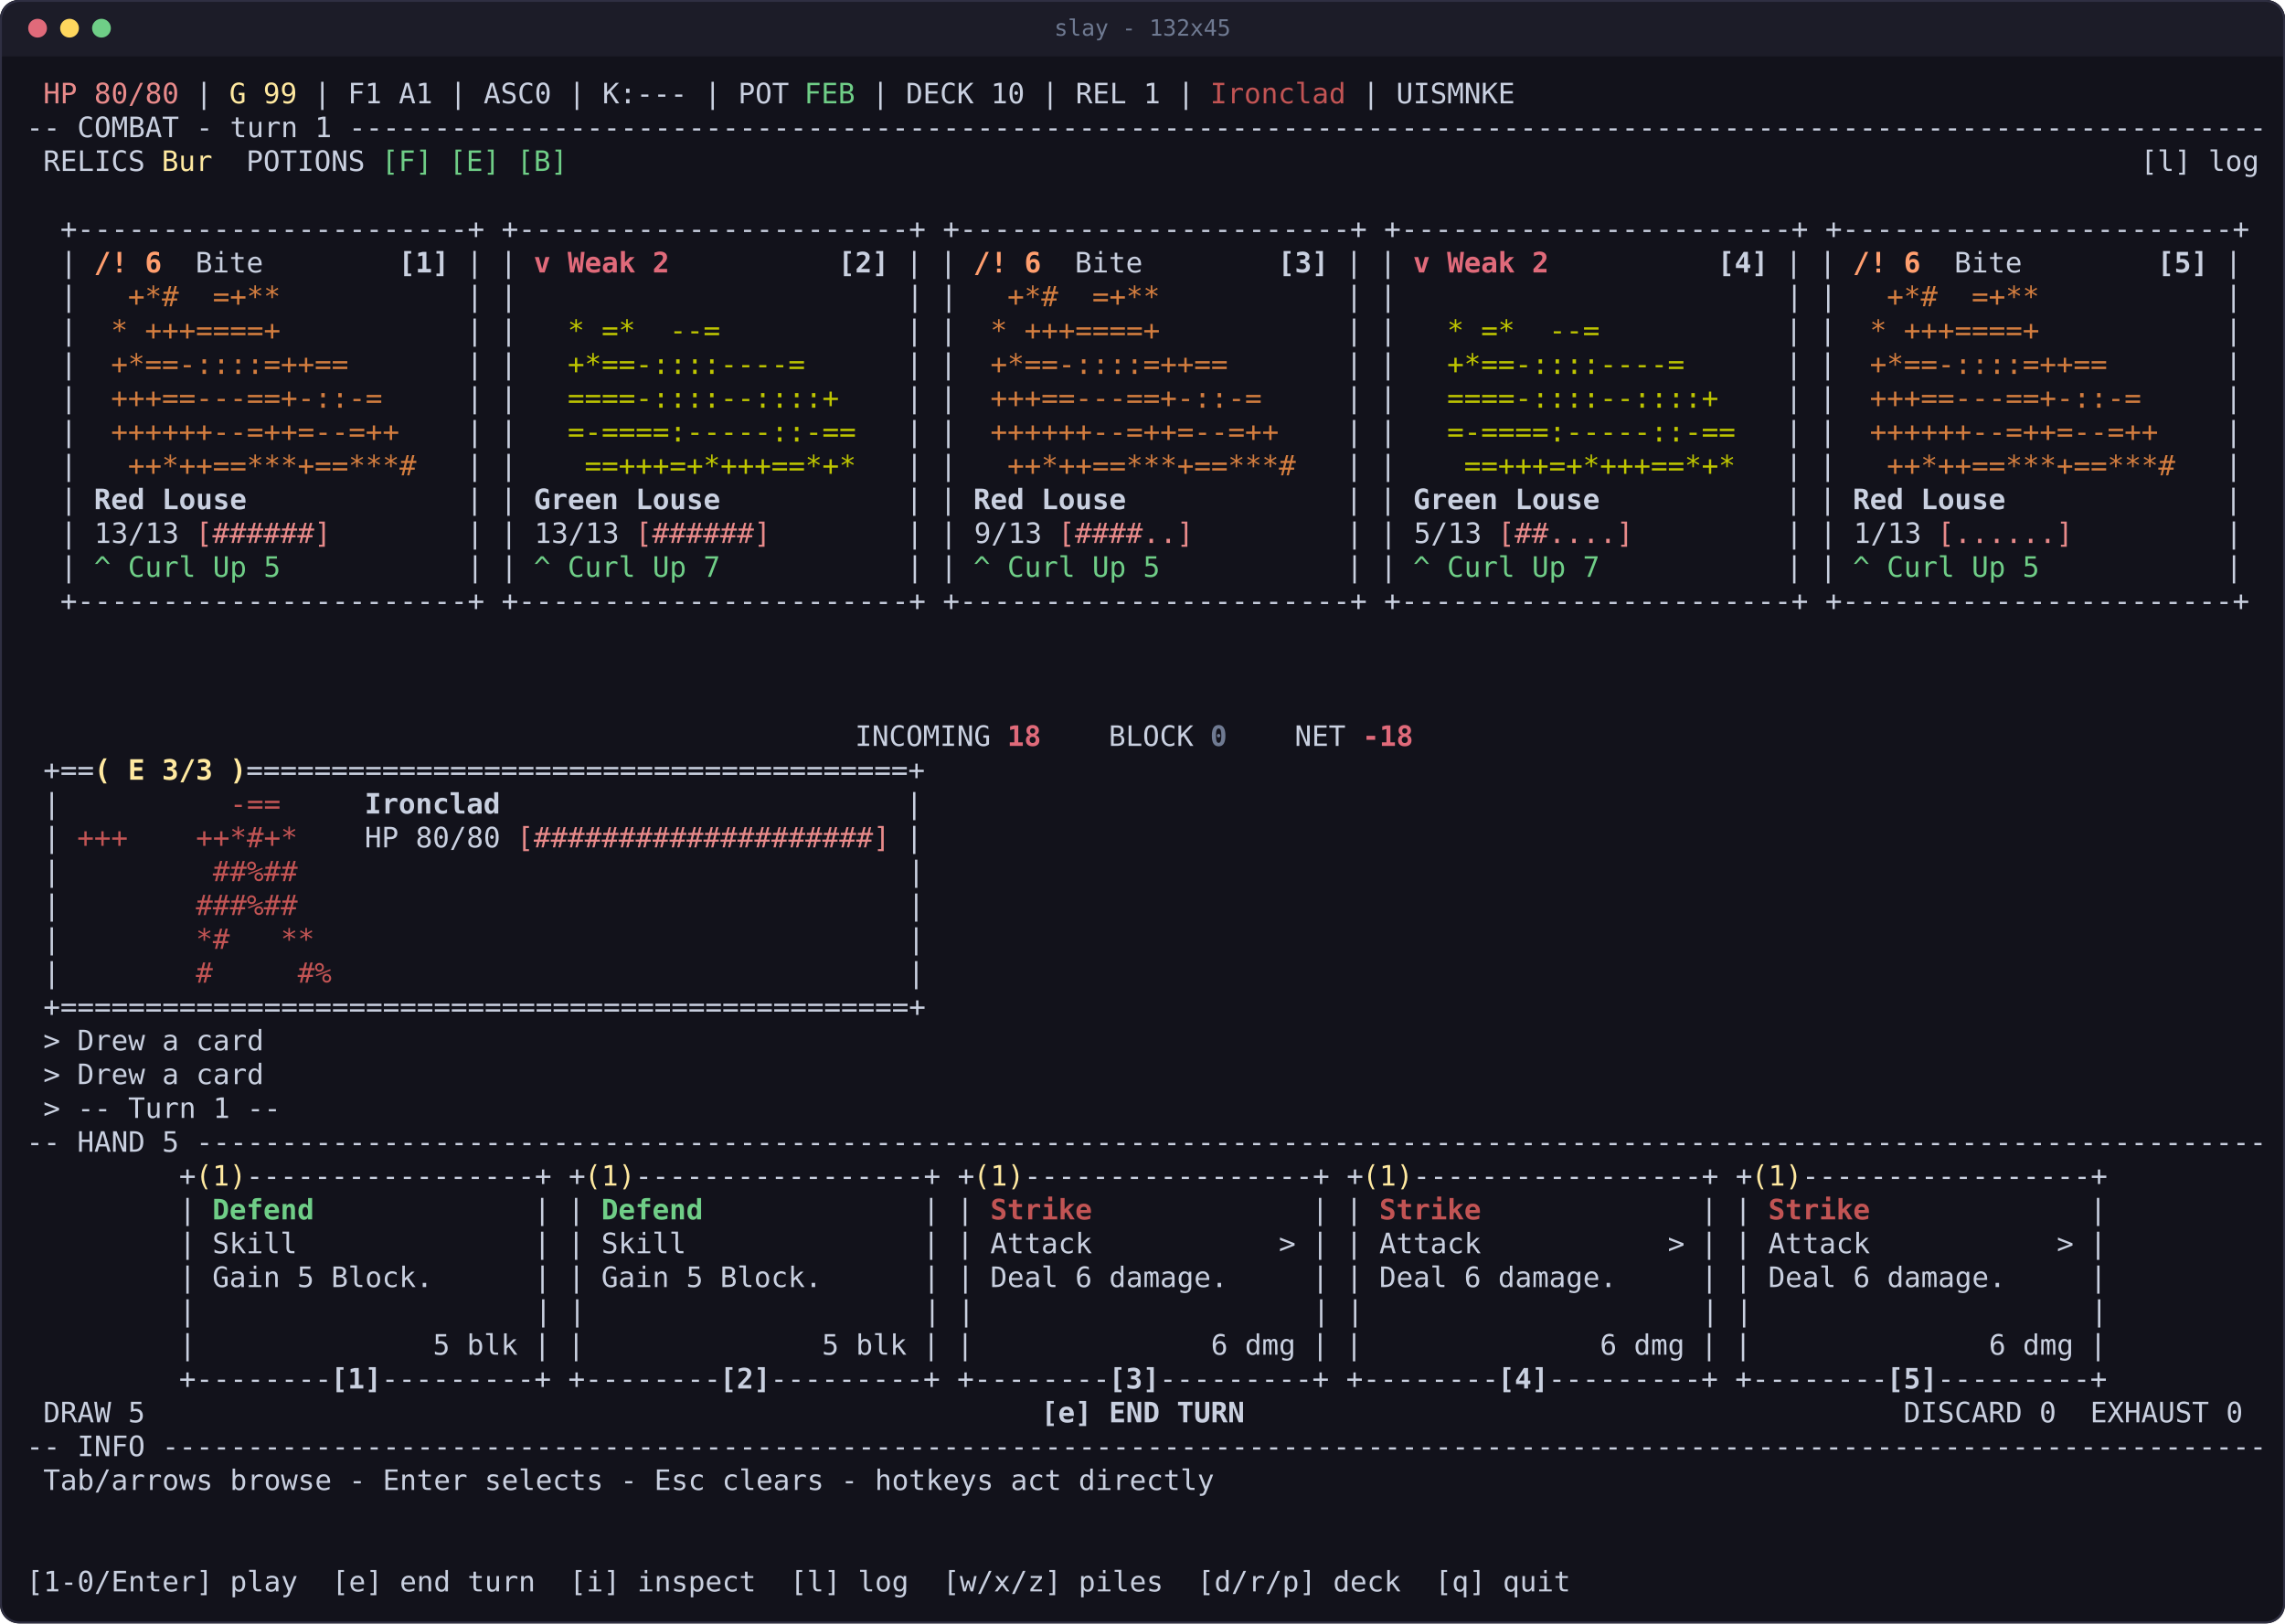
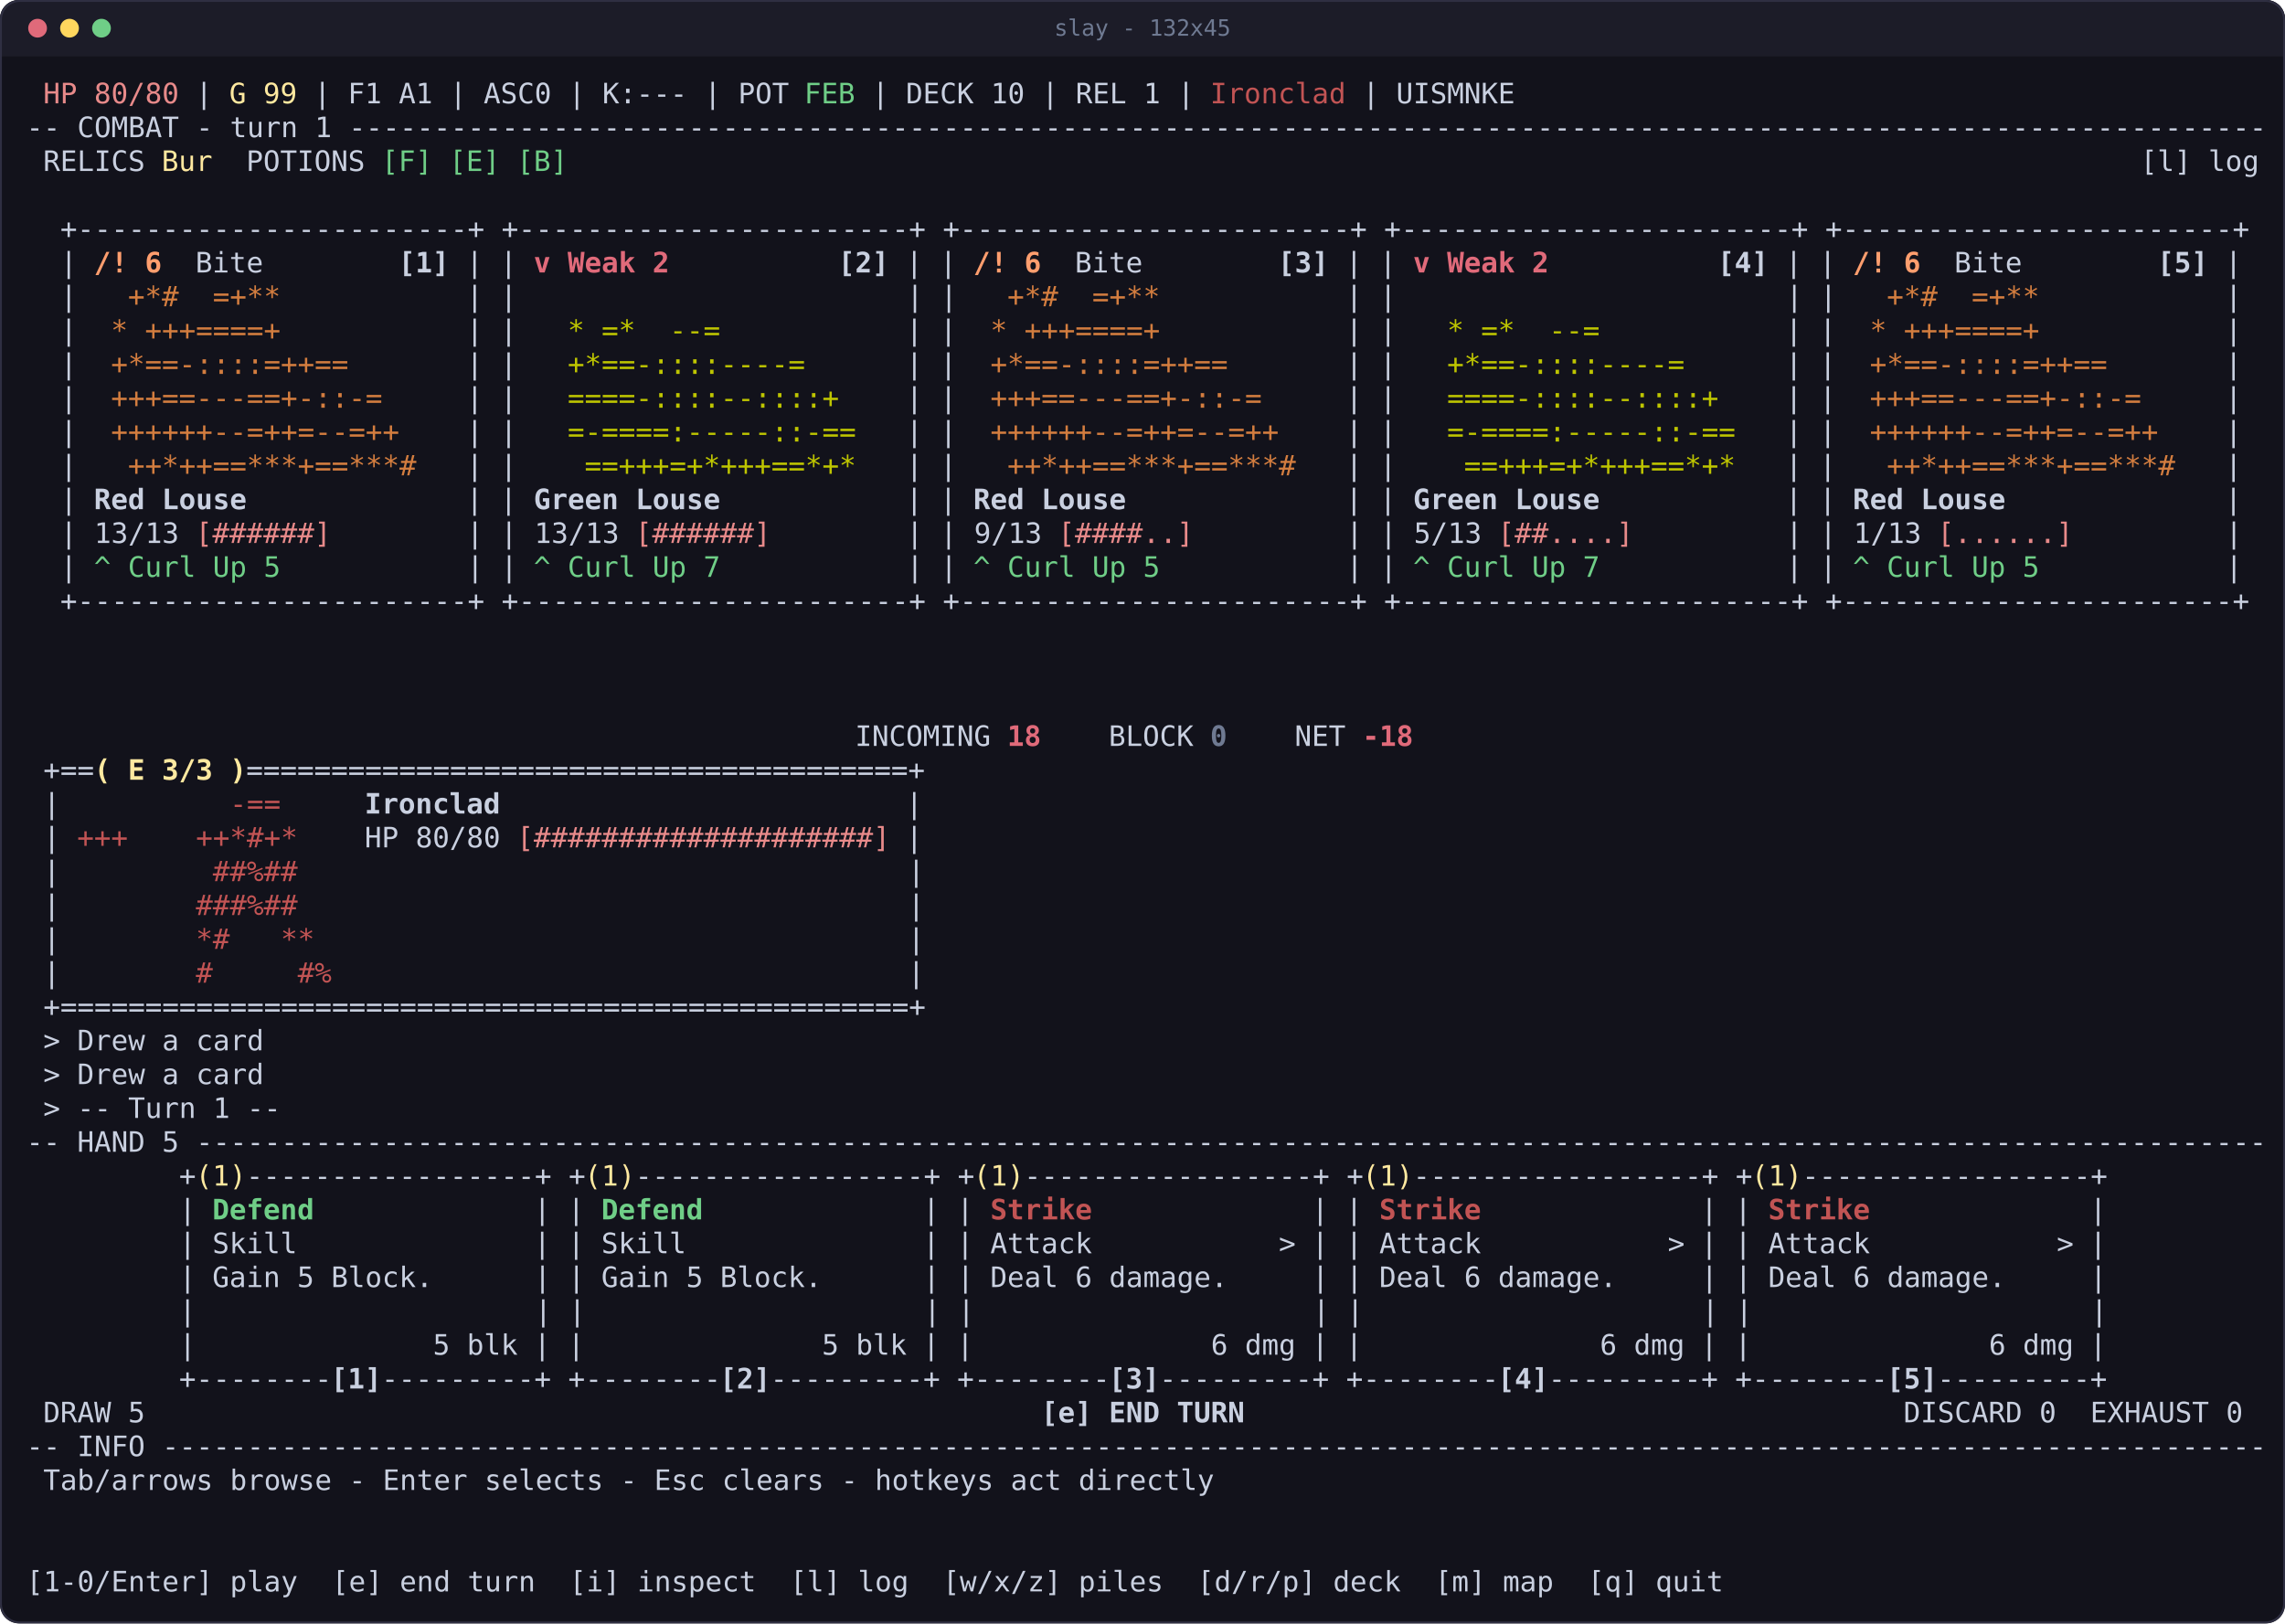
<svg xmlns="http://www.w3.org/2000/svg" width="1216" height="864" viewBox="0 0 1216 864" font-family="ui-monospace,SFMono-Regular,Menlo,Consolas,'DejaVu Sans Mono',monospace" font-size="15">
  <rect width="1216" height="864" rx="10" fill="#12121b" />
  <path d="M0 10a10 10 0 0 1 10-10h1196a10 10 0 0 1 10 10v20H0z" fill="#1c1c28" />
  <circle cx="20" cy="15" r="5" fill="#e06a7a" />
  <circle cx="37" cy="15" r="5" fill="#ffd75e" />
  <circle cx="54" cy="15" r="5" fill="#6fce87" />
  <text x="608" y="19" fill="#6f7a92" font-size="12" text-anchor="middle">slay - 132x45</text>
  <rect x="0.5" y="0.5" width="1215" height="863" rx="10" fill="none" stroke="#2f2f42" />
  <text y="55" xml:space="preserve">
    <tspan x="23" textLength="72" lengthAdjust="spacingAndGlyphs" fill="#e88a8a">HP 80/80</tspan>
    <tspan x="95" textLength="27" lengthAdjust="spacingAndGlyphs" fill="#c9d0e0"> | </tspan>
    <tspan x="122" textLength="36" lengthAdjust="spacingAndGlyphs" fill="#ffe9a0">G 99</tspan>
    <tspan x="158" textLength="270" lengthAdjust="spacingAndGlyphs" fill="#c9d0e0"> | F1 A1 | ASC0 | K:--- | POT </tspan>
    <tspan x="428" textLength="9" lengthAdjust="spacingAndGlyphs" fill="#6fce87">F</tspan>
    <tspan x="437" textLength="9" lengthAdjust="spacingAndGlyphs" fill="#6fce87">E</tspan>
    <tspan x="446" textLength="9" lengthAdjust="spacingAndGlyphs" fill="#6fce87">B</tspan>
    <tspan x="455" textLength="189" lengthAdjust="spacingAndGlyphs" fill="#c9d0e0"> | DECK 10 | REL 1 | </tspan>
    <tspan x="644" textLength="72" lengthAdjust="spacingAndGlyphs" fill="#c25454">Ironclad</tspan>
    <tspan x="716" textLength="27" lengthAdjust="spacingAndGlyphs" fill="#c9d0e0"> | </tspan>
    <tspan x="743" textLength="63" lengthAdjust="spacingAndGlyphs" fill="#c9d0e0" opacity="0.55">UISMNKE</tspan>
  </text>
  <text y="73" xml:space="preserve">
    <tspan x="14" textLength="1188" lengthAdjust="spacingAndGlyphs" fill="#c9d0e0" opacity="0.55">-- COMBAT - turn 1 -----------------------------------------------------------------------------------------------------------------</tspan>
  </text>
  <text y="91" xml:space="preserve">
    <tspan x="23" textLength="54" lengthAdjust="spacingAndGlyphs" fill="#c9d0e0" opacity="0.55">RELICS</tspan>
    <tspan x="86" textLength="27" lengthAdjust="spacingAndGlyphs" fill="#ffe9a0">Bur</tspan>
    <tspan x="122" textLength="72" lengthAdjust="spacingAndGlyphs" fill="#c9d0e0" opacity="0.55"> POTIONS</tspan>
    <tspan x="203" textLength="27" lengthAdjust="spacingAndGlyphs" fill="#6fce87">[F]</tspan>
    <tspan x="239" textLength="27" lengthAdjust="spacingAndGlyphs" fill="#6fce87">[E]</tspan>
    <tspan x="275" textLength="27" lengthAdjust="spacingAndGlyphs" fill="#6fce87">[B]</tspan>
    <tspan x="1121" textLength="81" lengthAdjust="spacingAndGlyphs" fill="#c9d0e0" opacity="0.55">  [l] log</tspan>
  </text>
  <text y="127" xml:space="preserve">
    <tspan x="14" textLength="1188" lengthAdjust="spacingAndGlyphs" fill="#c9d0e0">  +-----------------------+ +-----------------------+ +-----------------------+ +-----------------------+ +-----------------------+ </tspan>
  </text>
  <text y="145" xml:space="preserve">
    <tspan x="14" textLength="36" lengthAdjust="spacingAndGlyphs" fill="#c9d0e0">  | </tspan>
    <tspan x="50" textLength="36" lengthAdjust="spacingAndGlyphs" fill="#ff9e6e" font-weight="bold">/! 6</tspan>
    <tspan x="104" textLength="36" lengthAdjust="spacingAndGlyphs" fill="#c9d0e0" opacity="0.55">Bite</tspan>
    <tspan x="212" textLength="27" lengthAdjust="spacingAndGlyphs" fill="#c9d0e0" font-weight="bold">[1]</tspan>
    <tspan x="239" textLength="45" lengthAdjust="spacingAndGlyphs" fill="#c9d0e0"> | | </tspan>
    <tspan x="284" textLength="72" lengthAdjust="spacingAndGlyphs" fill="#e06a7a" font-weight="bold">v Weak 2</tspan>
    <tspan x="446" textLength="27" lengthAdjust="spacingAndGlyphs" fill="#c9d0e0" font-weight="bold">[2]</tspan>
    <tspan x="473" textLength="45" lengthAdjust="spacingAndGlyphs" fill="#c9d0e0"> | | </tspan>
    <tspan x="518" textLength="36" lengthAdjust="spacingAndGlyphs" fill="#ff9e6e" font-weight="bold">/! 6</tspan>
    <tspan x="572" textLength="36" lengthAdjust="spacingAndGlyphs" fill="#c9d0e0" opacity="0.55">Bite</tspan>
    <tspan x="680" textLength="27" lengthAdjust="spacingAndGlyphs" fill="#c9d0e0" font-weight="bold">[3]</tspan>
    <tspan x="707" textLength="45" lengthAdjust="spacingAndGlyphs" fill="#c9d0e0"> | | </tspan>
    <tspan x="752" textLength="72" lengthAdjust="spacingAndGlyphs" fill="#e06a7a" font-weight="bold">v Weak 2</tspan>
    <tspan x="914" textLength="27" lengthAdjust="spacingAndGlyphs" fill="#c9d0e0" font-weight="bold">[4]</tspan>
    <tspan x="941" textLength="45" lengthAdjust="spacingAndGlyphs" fill="#c9d0e0"> | | </tspan>
    <tspan x="986" textLength="36" lengthAdjust="spacingAndGlyphs" fill="#ff9e6e" font-weight="bold">/! 6</tspan>
    <tspan x="1040" textLength="36" lengthAdjust="spacingAndGlyphs" fill="#c9d0e0" opacity="0.55">Bite</tspan>
    <tspan x="1148" textLength="27" lengthAdjust="spacingAndGlyphs" fill="#c9d0e0" font-weight="bold">[5]</tspan>
    <tspan x="1175" textLength="27" lengthAdjust="spacingAndGlyphs" fill="#c9d0e0"> | </tspan>
  </text>
  <text y="163" xml:space="preserve">
    <tspan x="14" textLength="36" lengthAdjust="spacingAndGlyphs" fill="#c9d0e0">  | </tspan>
    <tspan x="50" textLength="171" lengthAdjust="spacingAndGlyphs" fill="#d37d3f">  +*#  =+**        </tspan>
    <tspan x="221" textLength="63" lengthAdjust="spacingAndGlyphs" fill="#c9d0e0">   | | </tspan>
    <tspan x="374" textLength="144" lengthAdjust="spacingAndGlyphs" fill="#c9d0e0">            | | </tspan>
    <tspan x="518" textLength="171" lengthAdjust="spacingAndGlyphs" fill="#d37d3f">  +*#  =+**        </tspan>
    <tspan x="689" textLength="63" lengthAdjust="spacingAndGlyphs" fill="#c9d0e0">   | | </tspan>
    <tspan x="842" textLength="144" lengthAdjust="spacingAndGlyphs" fill="#c9d0e0">            | | </tspan>
    <tspan x="986" textLength="171" lengthAdjust="spacingAndGlyphs" fill="#d37d3f">  +*#  =+**        </tspan>
    <tspan x="1157" textLength="45" lengthAdjust="spacingAndGlyphs" fill="#c9d0e0">   | </tspan>
  </text>
  <text y="181" xml:space="preserve">
    <tspan x="14" textLength="36" lengthAdjust="spacingAndGlyphs" fill="#c9d0e0">  | </tspan>
    <tspan x="50" textLength="171" lengthAdjust="spacingAndGlyphs" fill="#d37d3f"> * +++====+        </tspan>
    <tspan x="221" textLength="63" lengthAdjust="spacingAndGlyphs" fill="#c9d0e0">   | | </tspan>
    <tspan x="284" textLength="171" lengthAdjust="spacingAndGlyphs" fill="#bec500">  * =*  --=        </tspan>
    <tspan x="455" textLength="63" lengthAdjust="spacingAndGlyphs" fill="#c9d0e0">   | | </tspan>
    <tspan x="518" textLength="171" lengthAdjust="spacingAndGlyphs" fill="#d37d3f"> * +++====+        </tspan>
    <tspan x="689" textLength="63" lengthAdjust="spacingAndGlyphs" fill="#c9d0e0">   | | </tspan>
    <tspan x="752" textLength="171" lengthAdjust="spacingAndGlyphs" fill="#bec500">  * =*  --=        </tspan>
    <tspan x="923" textLength="63" lengthAdjust="spacingAndGlyphs" fill="#c9d0e0">   | | </tspan>
    <tspan x="986" textLength="171" lengthAdjust="spacingAndGlyphs" fill="#d37d3f"> * +++====+        </tspan>
    <tspan x="1157" textLength="45" lengthAdjust="spacingAndGlyphs" fill="#c9d0e0">   | </tspan>
  </text>
  <text y="199" xml:space="preserve">
    <tspan x="14" textLength="36" lengthAdjust="spacingAndGlyphs" fill="#c9d0e0">  | </tspan>
    <tspan x="50" textLength="171" lengthAdjust="spacingAndGlyphs" fill="#d37d3f"> +*==-::::=++==    </tspan>
    <tspan x="221" textLength="63" lengthAdjust="spacingAndGlyphs" fill="#c9d0e0">   | | </tspan>
    <tspan x="284" textLength="171" lengthAdjust="spacingAndGlyphs" fill="#bec500">  +*==-::::----=   </tspan>
    <tspan x="455" textLength="63" lengthAdjust="spacingAndGlyphs" fill="#c9d0e0">   | | </tspan>
    <tspan x="518" textLength="171" lengthAdjust="spacingAndGlyphs" fill="#d37d3f"> +*==-::::=++==    </tspan>
    <tspan x="689" textLength="63" lengthAdjust="spacingAndGlyphs" fill="#c9d0e0">   | | </tspan>
    <tspan x="752" textLength="171" lengthAdjust="spacingAndGlyphs" fill="#bec500">  +*==-::::----=   </tspan>
    <tspan x="923" textLength="63" lengthAdjust="spacingAndGlyphs" fill="#c9d0e0">   | | </tspan>
    <tspan x="986" textLength="171" lengthAdjust="spacingAndGlyphs" fill="#d37d3f"> +*==-::::=++==    </tspan>
    <tspan x="1157" textLength="45" lengthAdjust="spacingAndGlyphs" fill="#c9d0e0">   | </tspan>
  </text>
  <text y="217" xml:space="preserve">
    <tspan x="14" textLength="36" lengthAdjust="spacingAndGlyphs" fill="#c9d0e0">  | </tspan>
    <tspan x="50" textLength="171" lengthAdjust="spacingAndGlyphs" fill="#d37d3f"> +++==---==+-::-=  </tspan>
    <tspan x="221" textLength="63" lengthAdjust="spacingAndGlyphs" fill="#c9d0e0">   | | </tspan>
    <tspan x="284" textLength="171" lengthAdjust="spacingAndGlyphs" fill="#bec500">  ====-::::--::::+ </tspan>
    <tspan x="455" textLength="63" lengthAdjust="spacingAndGlyphs" fill="#c9d0e0">   | | </tspan>
    <tspan x="518" textLength="171" lengthAdjust="spacingAndGlyphs" fill="#d37d3f"> +++==---==+-::-=  </tspan>
    <tspan x="689" textLength="63" lengthAdjust="spacingAndGlyphs" fill="#c9d0e0">   | | </tspan>
    <tspan x="752" textLength="171" lengthAdjust="spacingAndGlyphs" fill="#bec500">  ====-::::--::::+ </tspan>
    <tspan x="923" textLength="63" lengthAdjust="spacingAndGlyphs" fill="#c9d0e0">   | | </tspan>
    <tspan x="986" textLength="171" lengthAdjust="spacingAndGlyphs" fill="#d37d3f"> +++==---==+-::-=  </tspan>
    <tspan x="1157" textLength="45" lengthAdjust="spacingAndGlyphs" fill="#c9d0e0">   | </tspan>
  </text>
  <text y="235" xml:space="preserve">
    <tspan x="14" textLength="36" lengthAdjust="spacingAndGlyphs" fill="#c9d0e0">  | </tspan>
    <tspan x="50" textLength="171" lengthAdjust="spacingAndGlyphs" fill="#d37d3f"> ++++++--=++=--=++ </tspan>
    <tspan x="221" textLength="63" lengthAdjust="spacingAndGlyphs" fill="#c9d0e0">   | | </tspan>
    <tspan x="284" textLength="171" lengthAdjust="spacingAndGlyphs" fill="#bec500">  =-====:-----::-==</tspan>
    <tspan x="455" textLength="63" lengthAdjust="spacingAndGlyphs" fill="#c9d0e0">   | | </tspan>
    <tspan x="518" textLength="171" lengthAdjust="spacingAndGlyphs" fill="#d37d3f"> ++++++--=++=--=++ </tspan>
    <tspan x="689" textLength="63" lengthAdjust="spacingAndGlyphs" fill="#c9d0e0">   | | </tspan>
    <tspan x="752" textLength="171" lengthAdjust="spacingAndGlyphs" fill="#bec500">  =-====:-----::-==</tspan>
    <tspan x="923" textLength="63" lengthAdjust="spacingAndGlyphs" fill="#c9d0e0">   | | </tspan>
    <tspan x="986" textLength="171" lengthAdjust="spacingAndGlyphs" fill="#d37d3f"> ++++++--=++=--=++ </tspan>
    <tspan x="1157" textLength="45" lengthAdjust="spacingAndGlyphs" fill="#c9d0e0">   | </tspan>
  </text>
  <text y="253" xml:space="preserve">
    <tspan x="14" textLength="36" lengthAdjust="spacingAndGlyphs" fill="#c9d0e0">  | </tspan>
    <tspan x="50" textLength="171" lengthAdjust="spacingAndGlyphs" fill="#d37d3f">  ++*++==***+==***#</tspan>
    <tspan x="221" textLength="63" lengthAdjust="spacingAndGlyphs" fill="#c9d0e0">   | | </tspan>
    <tspan x="284" textLength="171" lengthAdjust="spacingAndGlyphs" fill="#bec500">   ==+++=+*+++==*+*</tspan>
    <tspan x="455" textLength="63" lengthAdjust="spacingAndGlyphs" fill="#c9d0e0">   | | </tspan>
    <tspan x="518" textLength="171" lengthAdjust="spacingAndGlyphs" fill="#d37d3f">  ++*++==***+==***#</tspan>
    <tspan x="689" textLength="63" lengthAdjust="spacingAndGlyphs" fill="#c9d0e0">   | | </tspan>
    <tspan x="752" textLength="171" lengthAdjust="spacingAndGlyphs" fill="#bec500">   ==+++=+*+++==*+*</tspan>
    <tspan x="923" textLength="63" lengthAdjust="spacingAndGlyphs" fill="#c9d0e0">   | | </tspan>
    <tspan x="986" textLength="171" lengthAdjust="spacingAndGlyphs" fill="#d37d3f">  ++*++==***+==***#</tspan>
    <tspan x="1157" textLength="45" lengthAdjust="spacingAndGlyphs" fill="#c9d0e0">   | </tspan>
  </text>
  <text y="271" xml:space="preserve">
    <tspan x="14" textLength="36" lengthAdjust="spacingAndGlyphs" fill="#c9d0e0">  | </tspan>
    <tspan x="50" textLength="189" lengthAdjust="spacingAndGlyphs" fill="#c9d0e0" font-weight="bold">Red Louse            </tspan>
    <tspan x="239" textLength="45" lengthAdjust="spacingAndGlyphs" fill="#c9d0e0"> | | </tspan>
    <tspan x="284" textLength="189" lengthAdjust="spacingAndGlyphs" fill="#c9d0e0" font-weight="bold">Green Louse          </tspan>
    <tspan x="473" textLength="45" lengthAdjust="spacingAndGlyphs" fill="#c9d0e0"> | | </tspan>
    <tspan x="518" textLength="189" lengthAdjust="spacingAndGlyphs" fill="#c9d0e0" font-weight="bold">Red Louse            </tspan>
    <tspan x="707" textLength="45" lengthAdjust="spacingAndGlyphs" fill="#c9d0e0"> | | </tspan>
    <tspan x="752" textLength="189" lengthAdjust="spacingAndGlyphs" fill="#c9d0e0" font-weight="bold">Green Louse          </tspan>
    <tspan x="941" textLength="45" lengthAdjust="spacingAndGlyphs" fill="#c9d0e0"> | | </tspan>
    <tspan x="986" textLength="189" lengthAdjust="spacingAndGlyphs" fill="#c9d0e0" font-weight="bold">Red Louse            </tspan>
    <tspan x="1175" textLength="27" lengthAdjust="spacingAndGlyphs" fill="#c9d0e0"> | </tspan>
  </text>
  <text y="289" xml:space="preserve">
    <tspan x="14" textLength="90" lengthAdjust="spacingAndGlyphs" fill="#c9d0e0">  | 13/13 </tspan>
    <tspan x="104" textLength="72" lengthAdjust="spacingAndGlyphs" fill="#e88a8a">[######]</tspan>
    <tspan x="176" textLength="162" lengthAdjust="spacingAndGlyphs" fill="#c9d0e0">        | | 13/13 </tspan>
    <tspan x="338" textLength="72" lengthAdjust="spacingAndGlyphs" fill="#e88a8a">[######]</tspan>
    <tspan x="410" textLength="153" lengthAdjust="spacingAndGlyphs" fill="#c9d0e0">        | | 9/13 </tspan>
    <tspan x="563" textLength="72" lengthAdjust="spacingAndGlyphs" fill="#e88a8a">[####..]</tspan>
    <tspan x="635" textLength="162" lengthAdjust="spacingAndGlyphs" fill="#c9d0e0">         | | 5/13 </tspan>
    <tspan x="797" textLength="72" lengthAdjust="spacingAndGlyphs" fill="#e88a8a">[##....]</tspan>
    <tspan x="869" textLength="162" lengthAdjust="spacingAndGlyphs" fill="#c9d0e0">         | | 1/13 </tspan>
    <tspan x="1031" textLength="72" lengthAdjust="spacingAndGlyphs" fill="#e88a8a">[......]</tspan>
    <tspan x="1103" textLength="99" lengthAdjust="spacingAndGlyphs" fill="#c9d0e0">         | </tspan>
  </text>
  <text y="307" xml:space="preserve">
    <tspan x="14" textLength="36" lengthAdjust="spacingAndGlyphs" fill="#c9d0e0">  | </tspan>
    <tspan x="50" textLength="99" lengthAdjust="spacingAndGlyphs" fill="#6fce87">^ Curl Up 5</tspan>
    <tspan x="149" textLength="135" lengthAdjust="spacingAndGlyphs" fill="#c9d0e0">           | | </tspan>
    <tspan x="284" textLength="99" lengthAdjust="spacingAndGlyphs" fill="#6fce87">^ Curl Up 7</tspan>
    <tspan x="383" textLength="135" lengthAdjust="spacingAndGlyphs" fill="#c9d0e0">           | | </tspan>
    <tspan x="518" textLength="99" lengthAdjust="spacingAndGlyphs" fill="#6fce87">^ Curl Up 5</tspan>
    <tspan x="617" textLength="135" lengthAdjust="spacingAndGlyphs" fill="#c9d0e0">           | | </tspan>
    <tspan x="752" textLength="99" lengthAdjust="spacingAndGlyphs" fill="#6fce87">^ Curl Up 7</tspan>
    <tspan x="851" textLength="135" lengthAdjust="spacingAndGlyphs" fill="#c9d0e0">           | | </tspan>
    <tspan x="986" textLength="99" lengthAdjust="spacingAndGlyphs" fill="#6fce87">^ Curl Up 5</tspan>
    <tspan x="1085" textLength="117" lengthAdjust="spacingAndGlyphs" fill="#c9d0e0">           | </tspan>
  </text>
  <text y="325" xml:space="preserve">
    <tspan x="14" textLength="1188" lengthAdjust="spacingAndGlyphs" fill="#c9d0e0">  +-----------------------+ +-----------------------+ +-----------------------+ +-----------------------+ +-----------------------+ </tspan>
  </text>
  <text y="397" xml:space="preserve">
    <tspan x="455" textLength="72" lengthAdjust="spacingAndGlyphs" fill="#c9d0e0" opacity="0.55">INCOMING</tspan>
    <tspan x="536" textLength="18" lengthAdjust="spacingAndGlyphs" fill="#e06a7a" font-weight="bold">18</tspan>
    <tspan x="590" textLength="45" lengthAdjust="spacingAndGlyphs" fill="#c9d0e0" opacity="0.55">BLOCK</tspan>
    <tspan x="644" textLength="9" lengthAdjust="spacingAndGlyphs" fill="#6f7a92" font-weight="bold">0</tspan>
    <tspan x="689" textLength="27" lengthAdjust="spacingAndGlyphs" fill="#c9d0e0" opacity="0.55">NET</tspan>
    <tspan x="725" textLength="27" lengthAdjust="spacingAndGlyphs" fill="#e06a7a" font-weight="bold">-18</tspan>
  </text>
  <text y="415" xml:space="preserve">
    <tspan x="14" textLength="36" lengthAdjust="spacingAndGlyphs" fill="#c9d0e0"> +==</tspan>
    <tspan x="50" textLength="81" lengthAdjust="spacingAndGlyphs" fill="#ffe9a0" font-weight="bold">( E 3/3 )</tspan>
    <tspan x="131" textLength="1071" lengthAdjust="spacingAndGlyphs" fill="#c9d0e0">=======================================+                                                                               </tspan>
  </text>
  <text y="433" xml:space="preserve">
    <tspan x="14" textLength="27" lengthAdjust="spacingAndGlyphs" fill="#c9d0e0"> | </tspan>
    <tspan x="41" textLength="135" lengthAdjust="spacingAndGlyphs" fill="#c25454">         -==   </tspan>
    <tspan x="194" textLength="279" lengthAdjust="spacingAndGlyphs" fill="#c9d0e0" font-weight="bold">Ironclad                       </tspan>
    <tspan x="473" textLength="729" lengthAdjust="spacingAndGlyphs" fill="#c9d0e0"> |                                                                               </tspan>
  </text>
  <text y="451" xml:space="preserve">
    <tspan x="14" textLength="27" lengthAdjust="spacingAndGlyphs" fill="#c9d0e0"> | </tspan>
    <tspan x="41" textLength="135" lengthAdjust="spacingAndGlyphs" fill="#c25454">+++    ++*#+*  </tspan>
    <tspan x="176" textLength="99" lengthAdjust="spacingAndGlyphs" fill="#c9d0e0">  HP 80/80 </tspan>
    <tspan x="275" textLength="198" lengthAdjust="spacingAndGlyphs" fill="#e88a8a">[####################]</tspan>
    <tspan x="473" textLength="729" lengthAdjust="spacingAndGlyphs" fill="#c9d0e0"> |                                                                               </tspan>
  </text>
  <text y="469" xml:space="preserve">
    <tspan x="14" textLength="27" lengthAdjust="spacingAndGlyphs" fill="#c9d0e0"> | </tspan>
    <tspan x="41" textLength="135" lengthAdjust="spacingAndGlyphs" fill="#c25454">        ##%##  </tspan>
    <tspan x="176" textLength="1026" lengthAdjust="spacingAndGlyphs" fill="#c9d0e0">                                  |                                                                               </tspan>
  </text>
  <text y="487" xml:space="preserve">
    <tspan x="14" textLength="27" lengthAdjust="spacingAndGlyphs" fill="#c9d0e0"> | </tspan>
    <tspan x="41" textLength="135" lengthAdjust="spacingAndGlyphs" fill="#c25454">       ###%##  </tspan>
    <tspan x="176" textLength="1026" lengthAdjust="spacingAndGlyphs" fill="#c9d0e0">                                  |                                                                               </tspan>
  </text>
  <text y="505" xml:space="preserve">
    <tspan x="14" textLength="27" lengthAdjust="spacingAndGlyphs" fill="#c9d0e0"> | </tspan>
    <tspan x="41" textLength="135" lengthAdjust="spacingAndGlyphs" fill="#c25454">       *#   ** </tspan>
    <tspan x="176" textLength="1026" lengthAdjust="spacingAndGlyphs" fill="#c9d0e0">                                  |                                                                               </tspan>
  </text>
  <text y="523" xml:space="preserve">
    <tspan x="14" textLength="27" lengthAdjust="spacingAndGlyphs" fill="#c9d0e0"> | </tspan>
    <tspan x="41" textLength="135" lengthAdjust="spacingAndGlyphs" fill="#c25454">       #     #%</tspan>
    <tspan x="176" textLength="1026" lengthAdjust="spacingAndGlyphs" fill="#c9d0e0">                                  |                                                                               </tspan>
  </text>
  <text y="541" xml:space="preserve">
    <tspan x="14" textLength="1188" lengthAdjust="spacingAndGlyphs" fill="#c9d0e0"> +==================================================+                                                                               </tspan>
  </text>
  <text y="559" xml:space="preserve">
    <tspan x="14" textLength="126" lengthAdjust="spacingAndGlyphs" fill="#c9d0e0" opacity="0.55"> &gt; Drew a card</tspan>
  </text>
  <text y="577" xml:space="preserve">
    <tspan x="14" textLength="126" lengthAdjust="spacingAndGlyphs" fill="#c9d0e0" opacity="0.55"> &gt; Drew a card</tspan>
  </text>
  <text y="595" xml:space="preserve">
    <tspan x="14" textLength="135" lengthAdjust="spacingAndGlyphs" fill="#c9d0e0" opacity="0.55"> &gt; -- Turn 1 --</tspan>
  </text>
  <text y="613" xml:space="preserve">
    <tspan x="14" textLength="1188" lengthAdjust="spacingAndGlyphs" fill="#c9d0e0" opacity="0.55">-- HAND 5 --------------------------------------------------------------------------------------------------------------------------</tspan>
  </text>
  <text y="631" xml:space="preserve">
    <tspan x="14" textLength="90" lengthAdjust="spacingAndGlyphs" fill="#c9d0e0">         +</tspan>
    <tspan x="104" textLength="27" lengthAdjust="spacingAndGlyphs" fill="#ffe9a0">(1)</tspan>
    <tspan x="131" textLength="180" lengthAdjust="spacingAndGlyphs" fill="#c9d0e0">-----------------+ +</tspan>
    <tspan x="311" textLength="27" lengthAdjust="spacingAndGlyphs" fill="#ffe9a0">(1)</tspan>
    <tspan x="338" textLength="180" lengthAdjust="spacingAndGlyphs" fill="#c9d0e0">-----------------+ +</tspan>
    <tspan x="518" textLength="27" lengthAdjust="spacingAndGlyphs" fill="#ffe9a0">(1)</tspan>
    <tspan x="545" textLength="180" lengthAdjust="spacingAndGlyphs" fill="#c9d0e0">-----------------+ +</tspan>
    <tspan x="725" textLength="27" lengthAdjust="spacingAndGlyphs" fill="#ffe9a0">(1)</tspan>
    <tspan x="752" textLength="180" lengthAdjust="spacingAndGlyphs" fill="#c9d0e0">-----------------+ +</tspan>
    <tspan x="932" textLength="27" lengthAdjust="spacingAndGlyphs" fill="#ffe9a0">(1)</tspan>
    <tspan x="959" textLength="243" lengthAdjust="spacingAndGlyphs" fill="#c9d0e0">-----------------+         </tspan>
  </text>
  <text y="649" xml:space="preserve">
    <tspan x="14" textLength="99" lengthAdjust="spacingAndGlyphs" fill="#c9d0e0">         | </tspan>
    <tspan x="113" textLength="162" lengthAdjust="spacingAndGlyphs" fill="#6fce87" font-weight="bold">Defend            </tspan>
    <tspan x="275" textLength="45" lengthAdjust="spacingAndGlyphs" fill="#c9d0e0"> | | </tspan>
    <tspan x="320" textLength="162" lengthAdjust="spacingAndGlyphs" fill="#6fce87" font-weight="bold">Defend            </tspan>
    <tspan x="482" textLength="45" lengthAdjust="spacingAndGlyphs" fill="#c9d0e0"> | | </tspan>
    <tspan x="527" textLength="162" lengthAdjust="spacingAndGlyphs" fill="#c25454" font-weight="bold">Strike            </tspan>
    <tspan x="689" textLength="45" lengthAdjust="spacingAndGlyphs" fill="#c9d0e0"> | | </tspan>
    <tspan x="734" textLength="162" lengthAdjust="spacingAndGlyphs" fill="#c25454" font-weight="bold">Strike            </tspan>
    <tspan x="896" textLength="45" lengthAdjust="spacingAndGlyphs" fill="#c9d0e0"> | | </tspan>
    <tspan x="941" textLength="162" lengthAdjust="spacingAndGlyphs" fill="#c25454" font-weight="bold">Strike            </tspan>
    <tspan x="1103" textLength="99" lengthAdjust="spacingAndGlyphs" fill="#c9d0e0"> |         </tspan>
  </text>
  <text y="667" xml:space="preserve">
    <tspan x="14" textLength="99" lengthAdjust="spacingAndGlyphs" fill="#c9d0e0">         | </tspan>
    <tspan x="113" textLength="162" lengthAdjust="spacingAndGlyphs" fill="#c9d0e0" opacity="0.55">Skill             </tspan>
    <tspan x="275" textLength="45" lengthAdjust="spacingAndGlyphs" fill="#c9d0e0"> | | </tspan>
    <tspan x="320" textLength="162" lengthAdjust="spacingAndGlyphs" fill="#c9d0e0" opacity="0.55">Skill             </tspan>
    <tspan x="482" textLength="45" lengthAdjust="spacingAndGlyphs" fill="#c9d0e0"> | | </tspan>
    <tspan x="527" textLength="162" lengthAdjust="spacingAndGlyphs" fill="#c9d0e0" opacity="0.55">Attack           &gt;</tspan>
    <tspan x="689" textLength="45" lengthAdjust="spacingAndGlyphs" fill="#c9d0e0"> | | </tspan>
    <tspan x="734" textLength="162" lengthAdjust="spacingAndGlyphs" fill="#c9d0e0" opacity="0.55">Attack           &gt;</tspan>
    <tspan x="896" textLength="45" lengthAdjust="spacingAndGlyphs" fill="#c9d0e0"> | | </tspan>
    <tspan x="941" textLength="162" lengthAdjust="spacingAndGlyphs" fill="#c9d0e0" opacity="0.55">Attack           &gt;</tspan>
    <tspan x="1103" textLength="99" lengthAdjust="spacingAndGlyphs" fill="#c9d0e0"> |         </tspan>
  </text>
  <text y="685" xml:space="preserve">
    <tspan x="14" textLength="99" lengthAdjust="spacingAndGlyphs" fill="#c9d0e0">         | </tspan>
    <tspan x="113" textLength="117" lengthAdjust="spacingAndGlyphs" fill="#c9d0e0" opacity="0.55">Gain 5 Block.</tspan>
    <tspan x="230" textLength="90" lengthAdjust="spacingAndGlyphs" fill="#c9d0e0">      | | </tspan>
    <tspan x="320" textLength="117" lengthAdjust="spacingAndGlyphs" fill="#c9d0e0" opacity="0.55">Gain 5 Block.</tspan>
    <tspan x="437" textLength="90" lengthAdjust="spacingAndGlyphs" fill="#c9d0e0">      | | </tspan>
    <tspan x="527" textLength="126" lengthAdjust="spacingAndGlyphs" fill="#c9d0e0" opacity="0.55">Deal 6 damage.</tspan>
    <tspan x="653" textLength="81" lengthAdjust="spacingAndGlyphs" fill="#c9d0e0">     | | </tspan>
    <tspan x="734" textLength="126" lengthAdjust="spacingAndGlyphs" fill="#c9d0e0" opacity="0.55">Deal 6 damage.</tspan>
    <tspan x="860" textLength="81" lengthAdjust="spacingAndGlyphs" fill="#c9d0e0">     | | </tspan>
    <tspan x="941" textLength="126" lengthAdjust="spacingAndGlyphs" fill="#c9d0e0" opacity="0.55">Deal 6 damage.</tspan>
    <tspan x="1067" textLength="135" lengthAdjust="spacingAndGlyphs" fill="#c9d0e0">     |         </tspan>
  </text>
  <text y="703" xml:space="preserve">
    <tspan x="14" textLength="99" lengthAdjust="spacingAndGlyphs" fill="#c9d0e0">         | </tspan>
    <tspan x="113" textLength="207" lengthAdjust="spacingAndGlyphs" fill="#c9d0e0">                   | | </tspan>
    <tspan x="320" textLength="207" lengthAdjust="spacingAndGlyphs" fill="#c9d0e0">                   | | </tspan>
    <tspan x="527" textLength="207" lengthAdjust="spacingAndGlyphs" fill="#c9d0e0">                   | | </tspan>
    <tspan x="734" textLength="207" lengthAdjust="spacingAndGlyphs" fill="#c9d0e0">                   | | </tspan>
    <tspan x="941" textLength="261" lengthAdjust="spacingAndGlyphs" fill="#c9d0e0">                   |         </tspan>
  </text>
  <text y="721" xml:space="preserve">
    <tspan x="14" textLength="99" lengthAdjust="spacingAndGlyphs" fill="#c9d0e0">         | </tspan>
    <tspan x="113" textLength="162" lengthAdjust="spacingAndGlyphs" fill="#c9d0e0" opacity="0.55">             5 blk</tspan>
    <tspan x="275" textLength="45" lengthAdjust="spacingAndGlyphs" fill="#c9d0e0"> | | </tspan>
    <tspan x="320" textLength="162" lengthAdjust="spacingAndGlyphs" fill="#c9d0e0" opacity="0.55">             5 blk</tspan>
    <tspan x="482" textLength="45" lengthAdjust="spacingAndGlyphs" fill="#c9d0e0"> | | </tspan>
    <tspan x="527" textLength="162" lengthAdjust="spacingAndGlyphs" fill="#c9d0e0" opacity="0.55">             6 dmg</tspan>
    <tspan x="689" textLength="45" lengthAdjust="spacingAndGlyphs" fill="#c9d0e0"> | | </tspan>
    <tspan x="734" textLength="162" lengthAdjust="spacingAndGlyphs" fill="#c9d0e0" opacity="0.55">             6 dmg</tspan>
    <tspan x="896" textLength="45" lengthAdjust="spacingAndGlyphs" fill="#c9d0e0"> | | </tspan>
    <tspan x="941" textLength="162" lengthAdjust="spacingAndGlyphs" fill="#c9d0e0" opacity="0.55">             6 dmg</tspan>
    <tspan x="1103" textLength="99" lengthAdjust="spacingAndGlyphs" fill="#c9d0e0"> |         </tspan>
  </text>
  <text y="739" xml:space="preserve">
    <tspan x="14" textLength="162" lengthAdjust="spacingAndGlyphs" fill="#c9d0e0">         +--------</tspan>
    <tspan x="176" textLength="27" lengthAdjust="spacingAndGlyphs" fill="#c9d0e0" font-weight="bold">[1]</tspan>
    <tspan x="203" textLength="180" lengthAdjust="spacingAndGlyphs" fill="#c9d0e0">---------+ +--------</tspan>
    <tspan x="383" textLength="27" lengthAdjust="spacingAndGlyphs" fill="#c9d0e0" font-weight="bold">[2]</tspan>
    <tspan x="410" textLength="180" lengthAdjust="spacingAndGlyphs" fill="#c9d0e0">---------+ +--------</tspan>
    <tspan x="590" textLength="27" lengthAdjust="spacingAndGlyphs" fill="#c9d0e0" font-weight="bold">[3]</tspan>
    <tspan x="617" textLength="180" lengthAdjust="spacingAndGlyphs" fill="#c9d0e0">---------+ +--------</tspan>
    <tspan x="797" textLength="27" lengthAdjust="spacingAndGlyphs" fill="#c9d0e0" font-weight="bold">[4]</tspan>
    <tspan x="824" textLength="180" lengthAdjust="spacingAndGlyphs" fill="#c9d0e0">---------+ +--------</tspan>
    <tspan x="1004" textLength="27" lengthAdjust="spacingAndGlyphs" fill="#c9d0e0" font-weight="bold">[5]</tspan>
    <tspan x="1031" textLength="171" lengthAdjust="spacingAndGlyphs" fill="#c9d0e0">---------+         </tspan>
  </text>
  <text y="757" xml:space="preserve">
    <tspan x="14" textLength="63" lengthAdjust="spacingAndGlyphs" fill="#c9d0e0"> DRAW 5</tspan>
    <tspan x="554" textLength="108" lengthAdjust="spacingAndGlyphs" fill="#c9d0e0" font-weight="bold">[e] END TURN</tspan>
    <tspan x="1013" textLength="189" lengthAdjust="spacingAndGlyphs" fill="#c9d0e0" opacity="0.55">DISCARD 0  EXHAUST 0 </tspan>
  </text>
  <text y="775" xml:space="preserve">
    <tspan x="14" textLength="1188" lengthAdjust="spacingAndGlyphs" fill="#c9d0e0" opacity="0.55">-- INFO ----------------------------------------------------------------------------------------------------------------------------</tspan>
  </text>
  <text y="793" xml:space="preserve">
    <tspan x="14" textLength="630" lengthAdjust="spacingAndGlyphs" fill="#c9d0e0" opacity="0.55"> Tab/arrows browse - Enter selects - Esc clears - hotkeys act directly</tspan>
  </text>
  <text y="847" xml:space="preserve">
-     <tspan x="14" textLength="1188" lengthAdjust="spacingAndGlyphs" fill="#c9d0e0" opacity="0.55">[1-0/Enter] play  [e] end turn  [i] inspect  [l] log  [w/x/z] piles  [d/r/p] deck  [q] quit                                         </tspan>
+     <tspan x="14" textLength="1188" lengthAdjust="spacingAndGlyphs" fill="#c9d0e0" opacity="0.55">[1-0/Enter] play  [e] end turn  [i] inspect  [l] log  [w/x/z] piles  [d/r/p] deck  [m] map  [q] quit                                </tspan>
  </text>
</svg>
